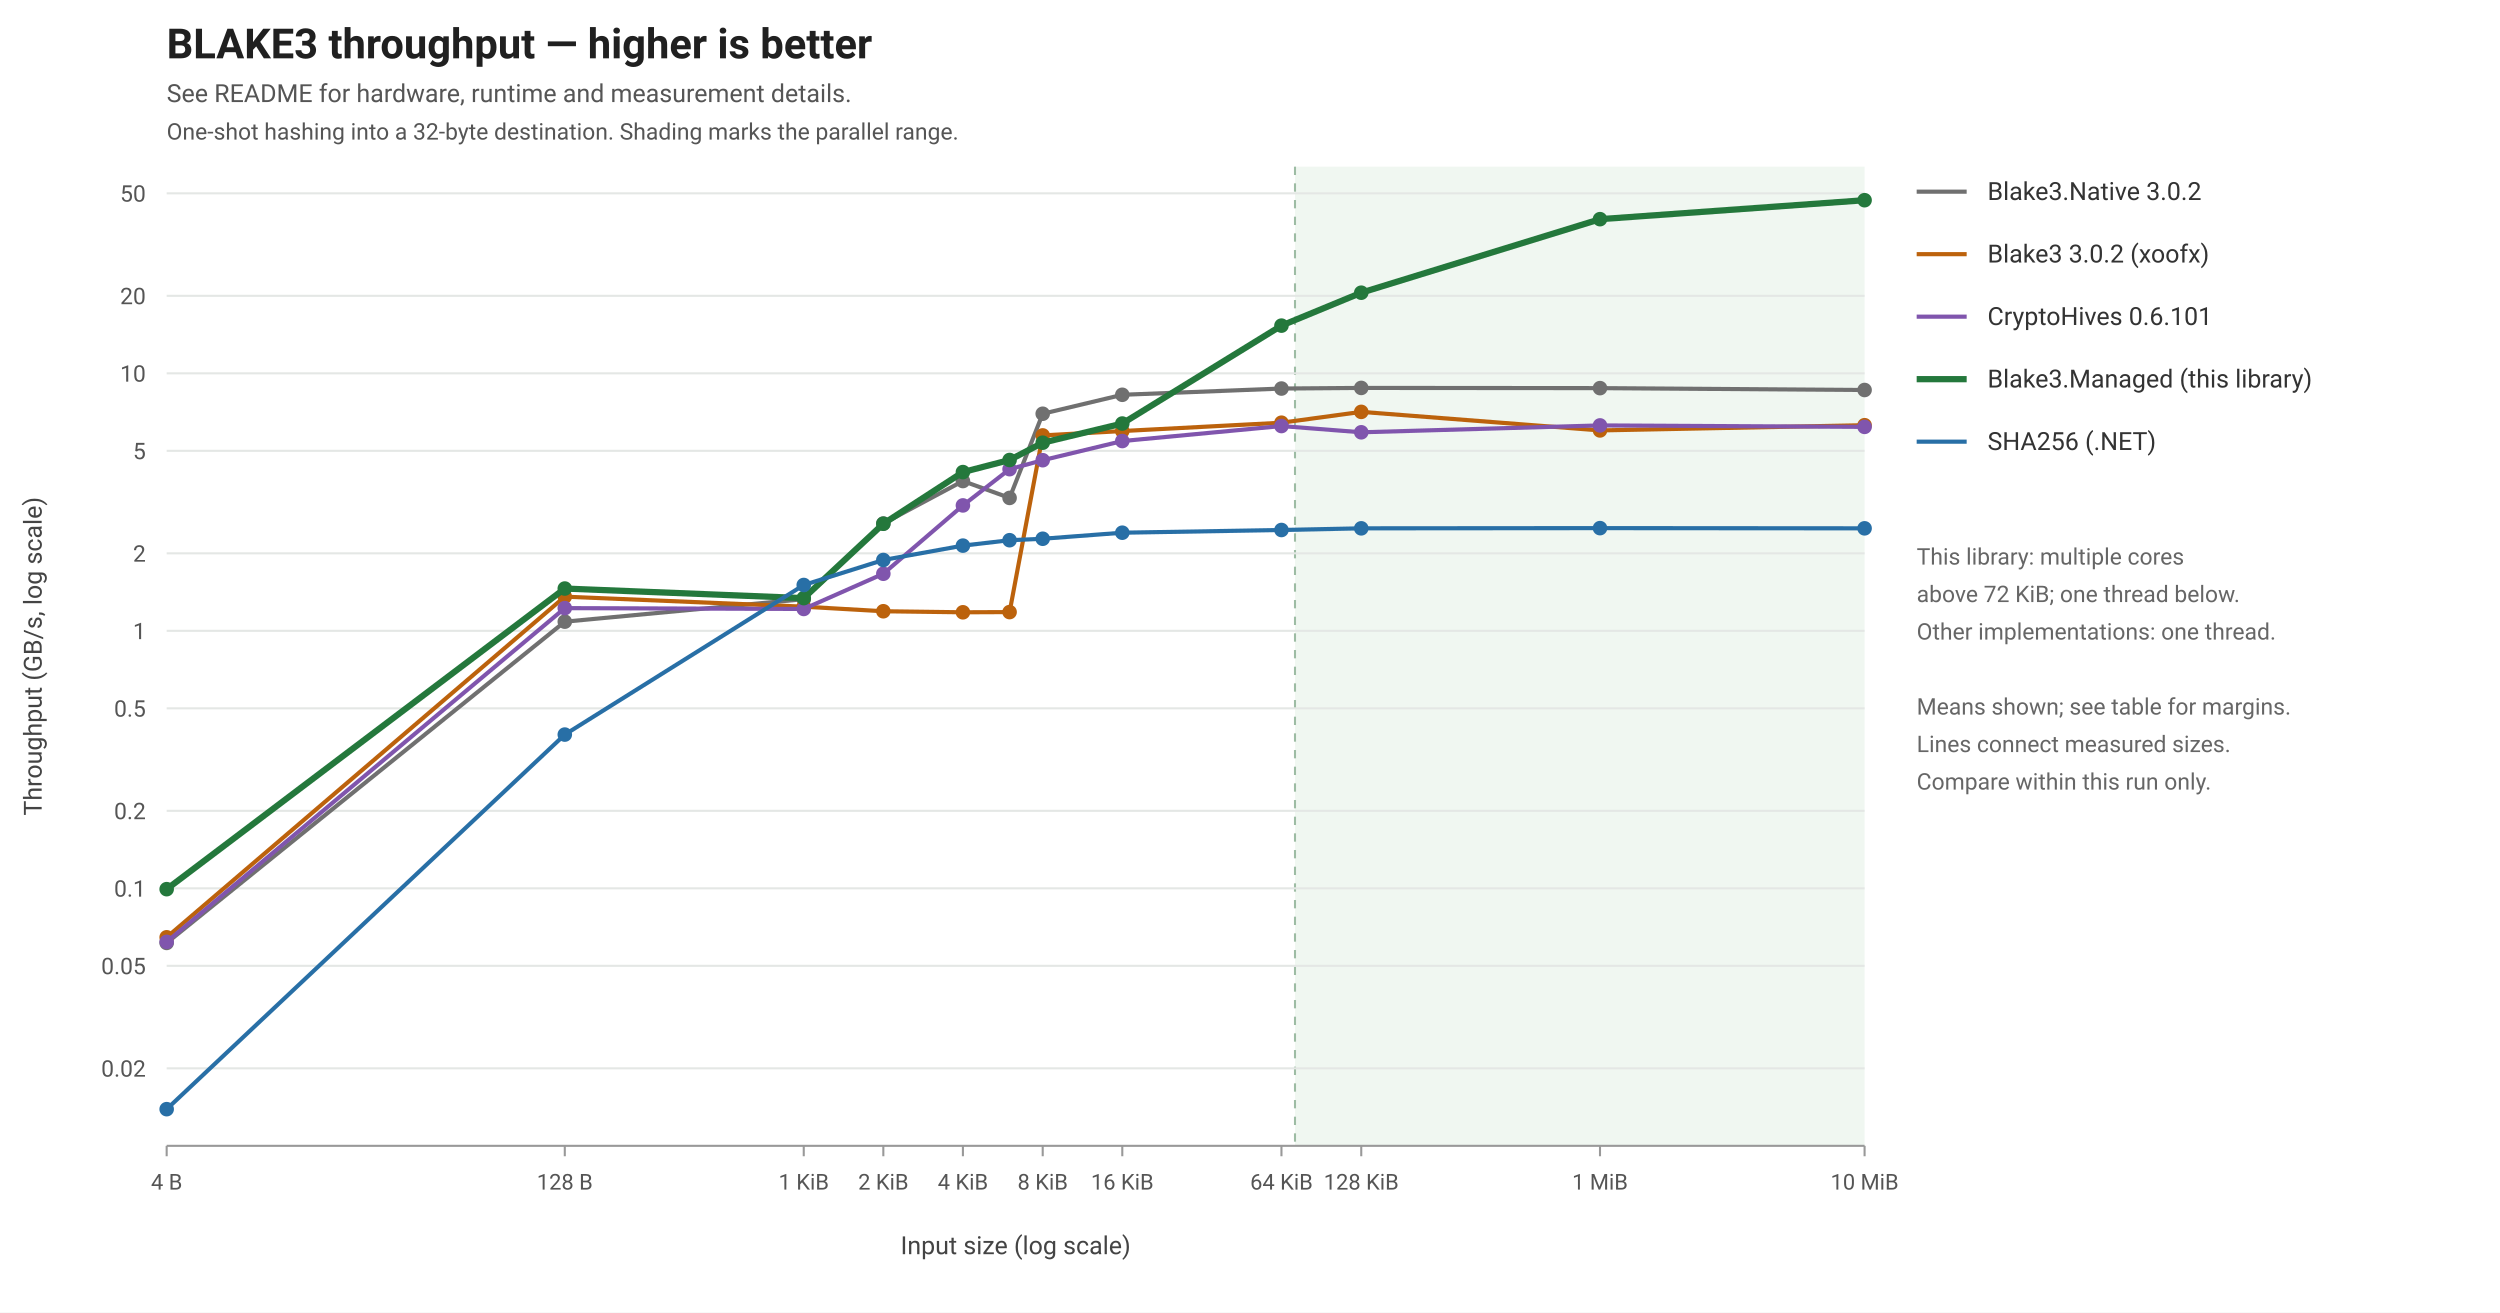
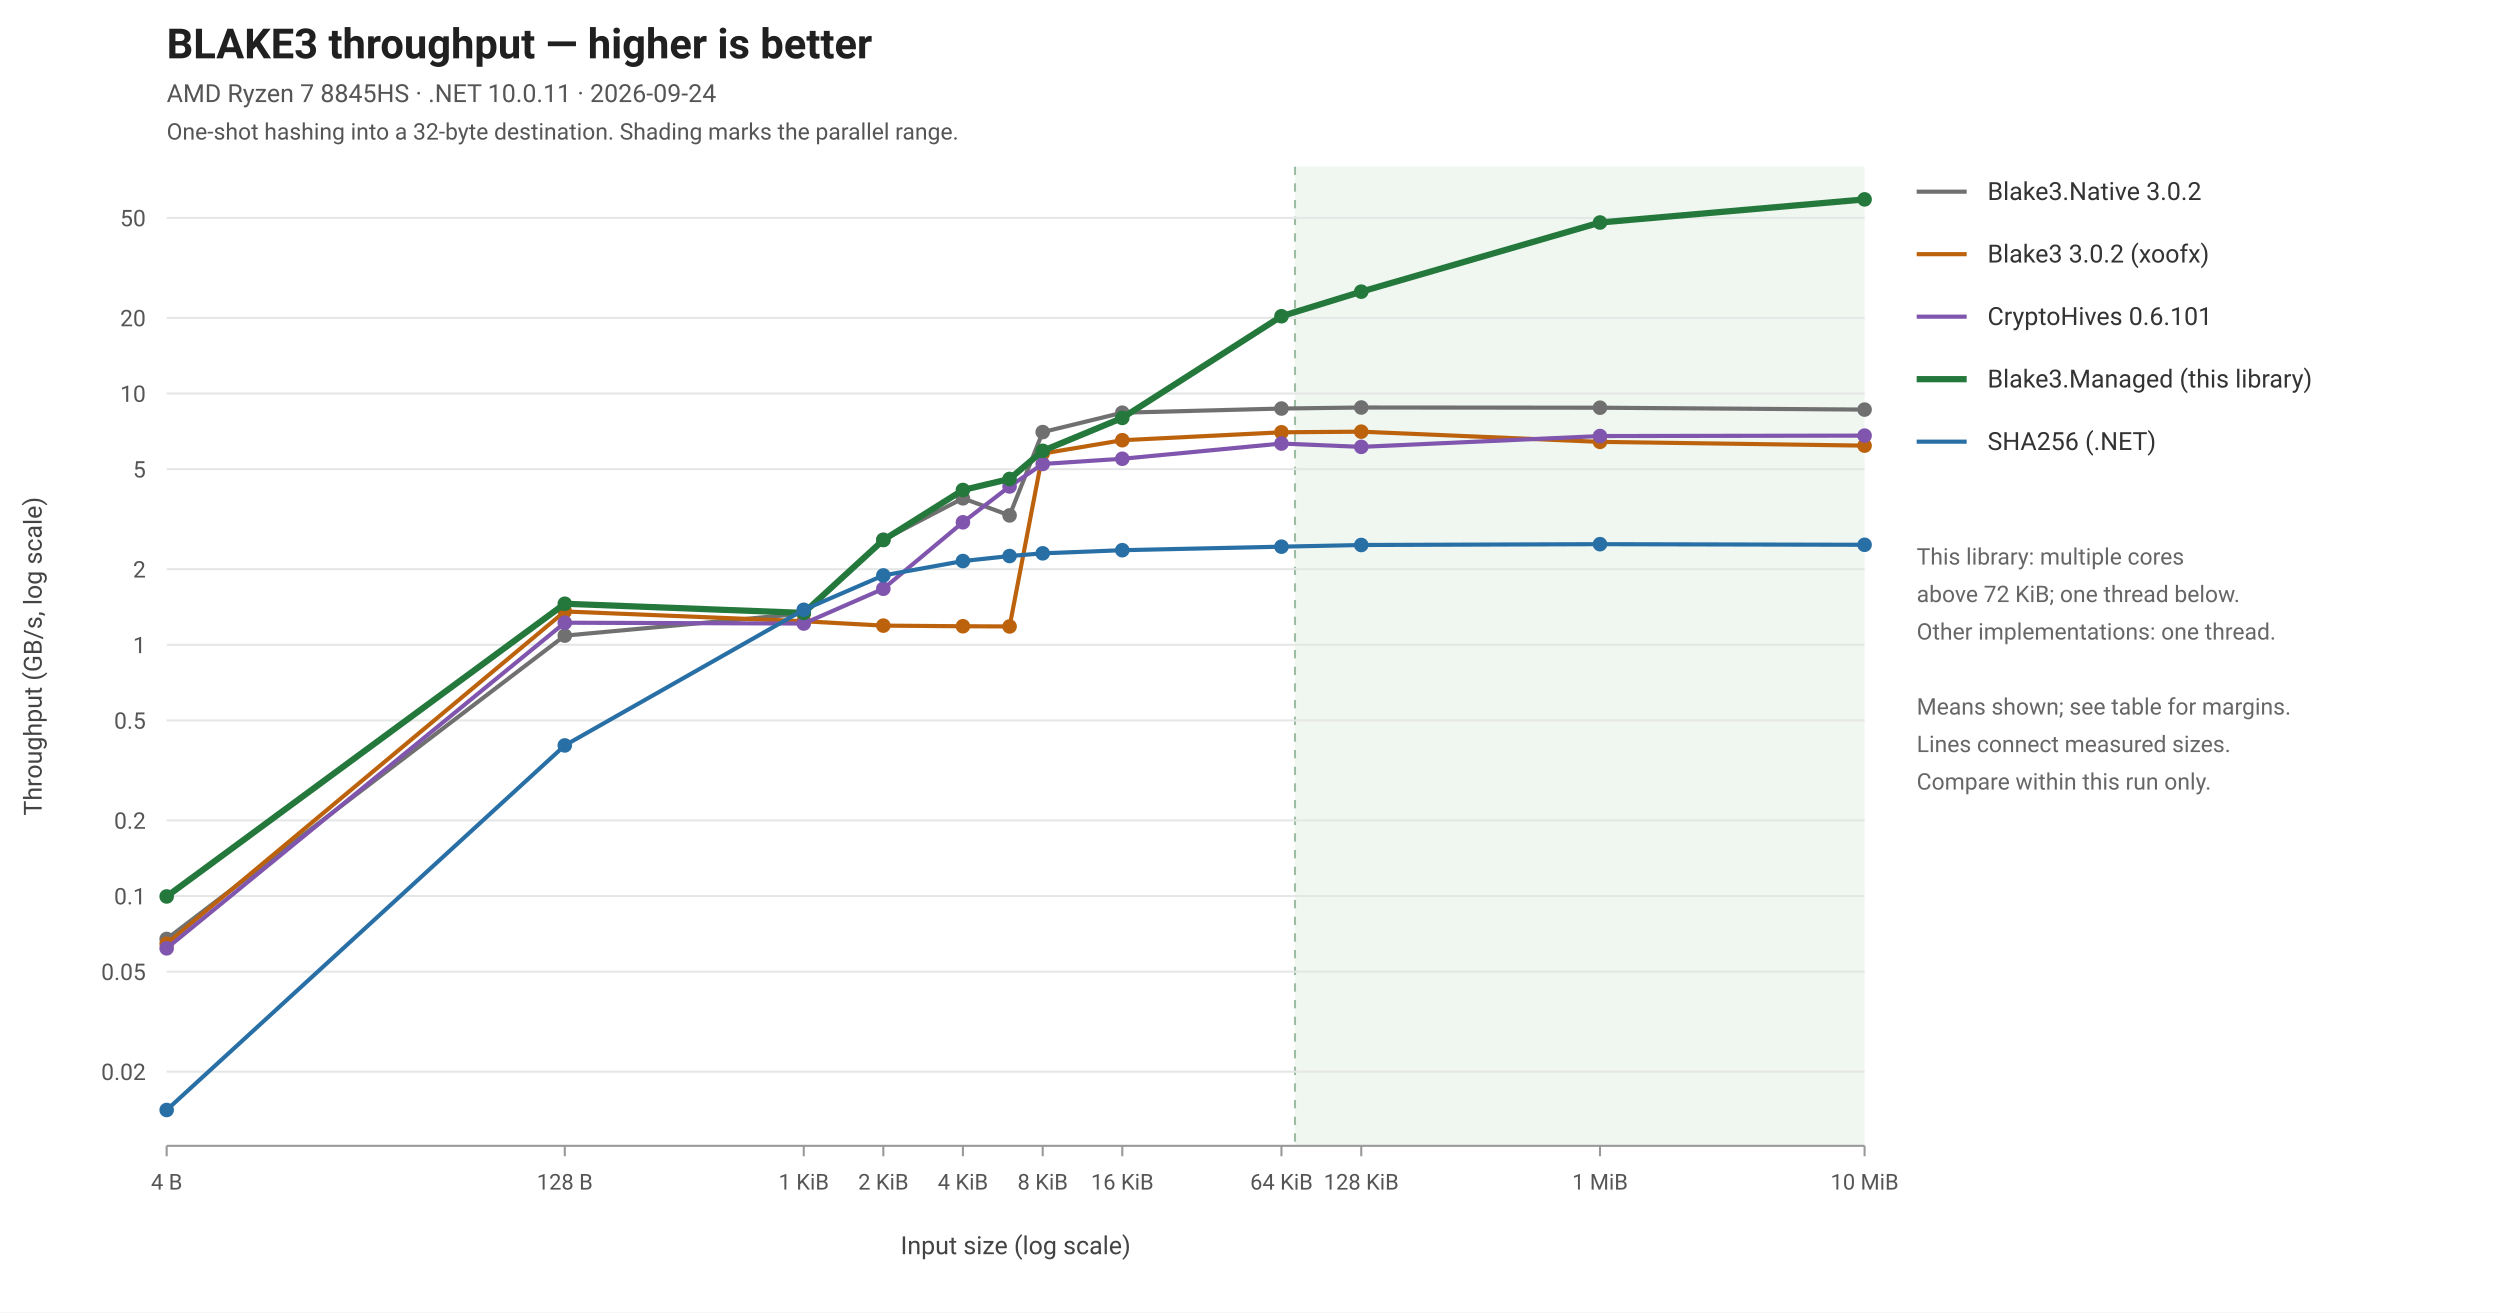
<svg xmlns="http://www.w3.org/2000/svg" width="1200" height="630" viewBox="0 0 1200 630" role="img" aria-labelledby="title desc" font-family="-apple-system,Segoe UI,Roboto,Helvetica,Arial,sans-serif">
  <rect width="1200" height="630" fill="white" />
  <text x="80" y="28" font-size="20" font-weight="600" fill="#202020">BLAKE3 throughput — higher is better</text>
-   <text x="80" y="49" font-size="12" fill="#555">See README for hardware, runtime and measurement details.</text>
+   <text x="80" y="49" font-size="12" fill="#555">AMD Ryzen 7 8845HS · .NET 10.0.11 · 2026-09-24</text>
  <text x="80" y="67" font-size="11" fill="#555">One-shot hashing into a 32-byte destination. Shading marks the parallel range.</text>
  <rect x="621.6" y="80" width="273.4" height="470" fill="#f0f7f1" />
  <line x1="621.6" y1="80" x2="621.6" y2="550" stroke="#9dbca4" stroke-dasharray="4 4" />
-   <line x1="80" y1="512.8" x2="895" y2="512.8" stroke="#e4e7e5" />
-   <text x="70" y="516.8" text-anchor="end" font-size="11" fill="#555">0.02</text>
-   <line x1="80" y1="463.6" x2="895" y2="463.6" stroke="#e4e7e5" />
-   <text x="70" y="467.6" text-anchor="end" font-size="11" fill="#555">0.05</text>
-   <line x1="80" y1="426.4" x2="895" y2="426.4" stroke="#e4e7e5" />
-   <text x="70" y="430.4" text-anchor="end" font-size="11" fill="#555">0.1</text>
-   <line x1="80" y1="389.2" x2="895" y2="389.2" stroke="#e4e7e5" />
-   <text x="70" y="393.2" text-anchor="end" font-size="11" fill="#555">0.2</text>
-   <line x1="80" y1="340.0" x2="895" y2="340.0" stroke="#e4e7e5" />
-   <text x="70" y="344.0" text-anchor="end" font-size="11" fill="#555">0.5</text>
-   <line x1="80" y1="302.8" x2="895" y2="302.8" stroke="#e4e7e5" />
-   <text x="70" y="306.8" text-anchor="end" font-size="11" fill="#555">1</text>
-   <line x1="80" y1="265.6" x2="895" y2="265.6" stroke="#e4e7e5" />
-   <text x="70" y="269.6" text-anchor="end" font-size="11" fill="#555">2</text>
-   <line x1="80" y1="216.4" x2="895" y2="216.4" stroke="#e4e7e5" />
-   <text x="70" y="220.4" text-anchor="end" font-size="11" fill="#555">5</text>
-   <line x1="80" y1="179.2" x2="895" y2="179.2" stroke="#e4e7e5" />
-   <text x="70" y="183.2" text-anchor="end" font-size="11" fill="#555">10</text>
-   <line x1="80" y1="142.0" x2="895" y2="142.0" stroke="#e4e7e5" />
-   <text x="70" y="146.0" text-anchor="end" font-size="11" fill="#555">20</text>
-   <line x1="80" y1="92.8" x2="895" y2="92.8" stroke="#e4e7e5" />
-   <text x="70" y="96.8" text-anchor="end" font-size="11" fill="#555">50</text>
+   <line x1="80" y1="514.4" x2="895" y2="514.4" stroke="#e4e7e5" />
+   <text x="70" y="518.4" text-anchor="end" font-size="11" fill="#555">0.02</text>
+   <line x1="80" y1="466.4" x2="895" y2="466.4" stroke="#e4e7e5" />
+   <text x="70" y="470.4" text-anchor="end" font-size="11" fill="#555">0.05</text>
+   <line x1="80" y1="430.1" x2="895" y2="430.1" stroke="#e4e7e5" />
+   <text x="70" y="434.1" text-anchor="end" font-size="11" fill="#555">0.1</text>
+   <line x1="80" y1="393.8" x2="895" y2="393.8" stroke="#e4e7e5" />
+   <text x="70" y="397.8" text-anchor="end" font-size="11" fill="#555">0.2</text>
+   <line x1="80" y1="345.8" x2="895" y2="345.8" stroke="#e4e7e5" />
+   <text x="70" y="349.8" text-anchor="end" font-size="11" fill="#555">0.5</text>
+   <line x1="80" y1="309.5" x2="895" y2="309.5" stroke="#e4e7e5" />
+   <text x="70" y="313.5" text-anchor="end" font-size="11" fill="#555">1</text>
+   <line x1="80" y1="273.2" x2="895" y2="273.2" stroke="#e4e7e5" />
+   <text x="70" y="277.2" text-anchor="end" font-size="11" fill="#555">2</text>
+   <line x1="80" y1="225.2" x2="895" y2="225.2" stroke="#e4e7e5" />
+   <text x="70" y="229.2" text-anchor="end" font-size="11" fill="#555">5</text>
+   <line x1="80" y1="188.9" x2="895" y2="188.9" stroke="#e4e7e5" />
+   <text x="70" y="192.9" text-anchor="end" font-size="11" fill="#555">10</text>
+   <line x1="80" y1="152.6" x2="895" y2="152.6" stroke="#e4e7e5" />
+   <text x="70" y="156.6" text-anchor="end" font-size="11" fill="#555">20</text>
+   <line x1="80" y1="104.6" x2="895" y2="104.6" stroke="#e4e7e5" />
+   <text x="70" y="108.6" text-anchor="end" font-size="11" fill="#555">50</text>
  <line x1="80.0" y1="550" x2="80.0" y2="555" stroke="#999" />
  <text x="80.0" y="571" text-anchor="middle" font-size="10.5" fill="#555">4 B</text>
  <line x1="271.1" y1="550" x2="271.1" y2="555" stroke="#999" />
  <text x="271.1" y="571" text-anchor="middle" font-size="10.5" fill="#555">128 B</text>
  <line x1="385.8" y1="550" x2="385.8" y2="555" stroke="#999" />
  <text x="385.8" y="571" text-anchor="middle" font-size="10.5" fill="#555">1 KiB</text>
  <line x1="424.0" y1="550" x2="424.0" y2="555" stroke="#999" />
  <text x="424.0" y="571" text-anchor="middle" font-size="10.5" fill="#555">2 KiB</text>
  <line x1="462.2" y1="550" x2="462.2" y2="555" stroke="#999" />
  <text x="462.2" y="571" text-anchor="middle" font-size="10.5" fill="#555">4 KiB</text>
  <line x1="500.5" y1="550" x2="500.5" y2="555" stroke="#999" />
  <text x="500.5" y="571" text-anchor="middle" font-size="10.5" fill="#555">8 KiB</text>
  <line x1="538.7" y1="550" x2="538.7" y2="555" stroke="#999" />
  <text x="538.7" y="571" text-anchor="middle" font-size="10.5" fill="#555">16 KiB</text>
  <line x1="615.1" y1="550" x2="615.1" y2="555" stroke="#999" />
  <text x="615.1" y="571" text-anchor="middle" font-size="10.5" fill="#555">64 KiB</text>
  <line x1="653.4" y1="550" x2="653.4" y2="555" stroke="#999" />
  <text x="653.4" y="571" text-anchor="middle" font-size="10.5" fill="#555">128 KiB</text>
  <line x1="768.0" y1="550" x2="768.0" y2="555" stroke="#999" />
  <text x="768.0" y="571" text-anchor="middle" font-size="10.5" fill="#555">1 MiB</text>
  <line x1="895.0" y1="550" x2="895.0" y2="555" stroke="#999" />
  <text x="895.0" y="571" text-anchor="middle" font-size="10.5" fill="#555">10 MiB</text>
  <text x="20" y="315.0" transform="rotate(-90 20 315.0)" text-anchor="middle" font-size="12" fill="#444">Throughput (GB/s, log scale)</text>
  <line x1="80" y1="550" x2="895" y2="550" stroke="#999" />
  <text x="487.5" y="602" text-anchor="middle" font-size="12" fill="#444">Input size (log scale)</text>
-   <path d="M80.0,452.6 L271.1,298.4 L385.8,287.6 L424.0,251.3 L462.2,230.9 L484.6,239.0 L500.5,198.6 L538.7,189.5 L615.1,186.5 L653.4,186.2 L768.0,186.3 L895.0,187.2" fill="none" stroke="#707070" stroke-width="2" stroke-linejoin="round" />
-   <circle cx="80.0" cy="452.6" r="3.5" fill="#707070" />
-   <circle cx="271.1" cy="298.4" r="3.5" fill="#707070" />
-   <circle cx="385.8" cy="287.6" r="3.5" fill="#707070" />
-   <circle cx="424.0" cy="251.3" r="3.5" fill="#707070" />
-   <circle cx="462.2" cy="230.9" r="3.5" fill="#707070" />
-   <circle cx="484.6" cy="239.0" r="3.5" fill="#707070" />
-   <circle cx="500.5" cy="198.6" r="3.5" fill="#707070" />
-   <circle cx="538.7" cy="189.5" r="3.5" fill="#707070" />
-   <circle cx="615.1" cy="186.5" r="3.5" fill="#707070" />
-   <circle cx="653.4" cy="186.2" r="3.5" fill="#707070" />
-   <circle cx="768.0" cy="186.3" r="3.5" fill="#707070" />
-   <circle cx="895.0" cy="187.2" r="3.5" fill="#707070" />
+   <path d="M80.0,450.7 L271.1,305.1 L385.8,294.5 L424.0,259.1 L462.2,239.2 L484.6,247.4 L500.5,207.4 L538.7,198.1 L615.1,196.1 L653.4,195.6 L768.0,195.7 L895.0,196.6" fill="none" stroke="#707070" stroke-width="2" stroke-linejoin="round" />
+   <circle cx="80.0" cy="450.7" r="3.5" fill="#707070" />
+   <circle cx="271.1" cy="305.1" r="3.5" fill="#707070" />
+   <circle cx="385.8" cy="294.5" r="3.5" fill="#707070" />
+   <circle cx="424.0" cy="259.1" r="3.5" fill="#707070" />
+   <circle cx="462.2" cy="239.2" r="3.5" fill="#707070" />
+   <circle cx="484.6" cy="247.4" r="3.5" fill="#707070" />
+   <circle cx="500.5" cy="207.4" r="3.5" fill="#707070" />
+   <circle cx="538.7" cy="198.1" r="3.5" fill="#707070" />
+   <circle cx="615.1" cy="196.1" r="3.5" fill="#707070" />
+   <circle cx="653.4" cy="195.6" r="3.5" fill="#707070" />
+   <circle cx="768.0" cy="195.7" r="3.5" fill="#707070" />
+   <circle cx="895.0" cy="196.6" r="3.5" fill="#707070" />
  <line x1="920" y1="92" x2="944" y2="92" stroke="#707070" stroke-width="2" />
  <text x="954" y="96" font-size="12" fill="#333">Blake3.Native 3.0.2</text>
-   <path d="M80.0,449.9 L271.1,286.4 L385.8,291.2 L424.0,293.4 L462.2,293.9 L484.6,293.8 L500.5,209.0 L538.7,206.9 L615.1,202.9 L653.4,197.7 L768.0,206.6 L895.0,204.1" fill="none" stroke="#bc620c" stroke-width="2" stroke-linejoin="round" />
-   <circle cx="80.0" cy="449.9" r="3.5" fill="#bc620c" />
-   <circle cx="271.1" cy="286.4" r="3.5" fill="#bc620c" />
-   <circle cx="385.8" cy="291.2" r="3.5" fill="#bc620c" />
-   <circle cx="424.0" cy="293.4" r="3.5" fill="#bc620c" />
-   <circle cx="462.2" cy="293.9" r="3.5" fill="#bc620c" />
-   <circle cx="484.6" cy="293.8" r="3.5" fill="#bc620c" />
-   <circle cx="500.5" cy="209.0" r="3.5" fill="#bc620c" />
-   <circle cx="538.7" cy="206.9" r="3.5" fill="#bc620c" />
-   <circle cx="615.1" cy="202.9" r="3.5" fill="#bc620c" />
-   <circle cx="653.4" cy="197.7" r="3.5" fill="#bc620c" />
-   <circle cx="768.0" cy="206.6" r="3.5" fill="#bc620c" />
-   <circle cx="895.0" cy="204.1" r="3.5" fill="#bc620c" />
+   <path d="M80.0,453.0 L271.1,293.5 L385.8,298.2 L424.0,300.3 L462.2,300.6 L484.6,300.7 L500.5,217.7 L538.7,211.3 L615.1,207.5 L653.4,207.2 L768.0,212.1 L895.0,213.9" fill="none" stroke="#bc620c" stroke-width="2" stroke-linejoin="round" />
+   <circle cx="80.0" cy="453.0" r="3.5" fill="#bc620c" />
+   <circle cx="271.1" cy="293.5" r="3.5" fill="#bc620c" />
+   <circle cx="385.8" cy="298.2" r="3.5" fill="#bc620c" />
+   <circle cx="424.0" cy="300.3" r="3.5" fill="#bc620c" />
+   <circle cx="462.2" cy="300.6" r="3.5" fill="#bc620c" />
+   <circle cx="484.6" cy="300.7" r="3.5" fill="#bc620c" />
+   <circle cx="500.5" cy="217.7" r="3.5" fill="#bc620c" />
+   <circle cx="538.7" cy="211.3" r="3.5" fill="#bc620c" />
+   <circle cx="615.1" cy="207.5" r="3.5" fill="#bc620c" />
+   <circle cx="653.4" cy="207.2" r="3.5" fill="#bc620c" />
+   <circle cx="768.0" cy="212.1" r="3.5" fill="#bc620c" />
+   <circle cx="895.0" cy="213.9" r="3.5" fill="#bc620c" />
  <line x1="920" y1="122" x2="944" y2="122" stroke="#bc620c" stroke-width="2" />
  <text x="954" y="126" font-size="12" fill="#333">Blake3 3.0.2 (xoofx)</text>
-   <path d="M80.0,452.1 L271.1,291.9 L385.8,292.3 L424.0,275.4 L462.2,242.6 L484.6,225.2 L500.5,220.9 L538.7,211.7 L615.1,204.5 L653.4,207.5 L768.0,204.2 L895.0,204.9" fill="none" stroke="#8055ad" stroke-width="2" stroke-linejoin="round" />
-   <circle cx="80.0" cy="452.1" r="3.5" fill="#8055ad" />
-   <circle cx="271.1" cy="291.9" r="3.5" fill="#8055ad" />
-   <circle cx="385.8" cy="292.3" r="3.5" fill="#8055ad" />
-   <circle cx="424.0" cy="275.4" r="3.5" fill="#8055ad" />
-   <circle cx="462.2" cy="242.6" r="3.5" fill="#8055ad" />
-   <circle cx="484.6" cy="225.2" r="3.5" fill="#8055ad" />
-   <circle cx="500.5" cy="220.9" r="3.5" fill="#8055ad" />
-   <circle cx="538.7" cy="211.7" r="3.5" fill="#8055ad" />
-   <circle cx="615.1" cy="204.5" r="3.5" fill="#8055ad" />
-   <circle cx="653.4" cy="207.5" r="3.5" fill="#8055ad" />
-   <circle cx="768.0" cy="204.2" r="3.5" fill="#8055ad" />
-   <circle cx="895.0" cy="204.9" r="3.5" fill="#8055ad" />
+   <path d="M80.0,455.2 L271.1,298.9 L385.8,299.3 L424.0,282.6 L462.2,250.7 L484.6,233.5 L500.5,222.7 L538.7,220.2 L615.1,212.9 L653.4,214.5 L768.0,209.3 L895.0,209.1" fill="none" stroke="#8055ad" stroke-width="2" stroke-linejoin="round" />
+   <circle cx="80.0" cy="455.2" r="3.5" fill="#8055ad" />
+   <circle cx="271.1" cy="298.9" r="3.5" fill="#8055ad" />
+   <circle cx="385.8" cy="299.3" r="3.5" fill="#8055ad" />
+   <circle cx="424.0" cy="282.6" r="3.5" fill="#8055ad" />
+   <circle cx="462.2" cy="250.7" r="3.5" fill="#8055ad" />
+   <circle cx="484.6" cy="233.5" r="3.5" fill="#8055ad" />
+   <circle cx="500.5" cy="222.7" r="3.5" fill="#8055ad" />
+   <circle cx="538.7" cy="220.2" r="3.5" fill="#8055ad" />
+   <circle cx="615.1" cy="212.9" r="3.5" fill="#8055ad" />
+   <circle cx="653.4" cy="214.5" r="3.5" fill="#8055ad" />
+   <circle cx="768.0" cy="209.3" r="3.5" fill="#8055ad" />
+   <circle cx="895.0" cy="209.1" r="3.5" fill="#8055ad" />
  <line x1="920" y1="152" x2="944" y2="152" stroke="#8055ad" stroke-width="2" />
  <text x="954" y="156" font-size="12" fill="#333">CryptoHives 0.6.101</text>
-   <path d="M80.0,426.8 L271.1,282.5 L385.8,287.1 L424.0,251.4 L462.2,226.6 L484.6,220.8 L500.5,212.5 L538.7,203.3 L615.1,156.3 L653.4,140.5 L768.0,105.2 L895.0,96.1" fill="none" stroke="#24783c" stroke-width="3" stroke-linejoin="round" />
-   <circle cx="80.0" cy="426.8" r="3.5" fill="#24783c" />
-   <circle cx="271.1" cy="282.5" r="3.5" fill="#24783c" />
-   <circle cx="385.8" cy="287.1" r="3.5" fill="#24783c" />
-   <circle cx="424.0" cy="251.4" r="3.5" fill="#24783c" />
-   <circle cx="462.2" cy="226.6" r="3.5" fill="#24783c" />
-   <circle cx="484.6" cy="220.8" r="3.5" fill="#24783c" />
-   <circle cx="500.5" cy="212.5" r="3.5" fill="#24783c" />
-   <circle cx="538.7" cy="203.3" r="3.5" fill="#24783c" />
-   <circle cx="615.1" cy="156.3" r="3.5" fill="#24783c" />
-   <circle cx="653.4" cy="140.5" r="3.5" fill="#24783c" />
-   <circle cx="768.0" cy="105.2" r="3.5" fill="#24783c" />
-   <circle cx="895.0" cy="96.1" r="3.5" fill="#24783c" />
+   <path d="M80.0,430.3 L271.1,289.8 L385.8,294.2 L424.0,259.2 L462.2,235.2 L484.6,229.9 L500.5,216.4 L538.7,200.6 L615.1,151.8 L653.4,140.0 L768.0,106.8 L895.0,95.7" fill="none" stroke="#24783c" stroke-width="3" stroke-linejoin="round" />
+   <circle cx="80.0" cy="430.3" r="3.5" fill="#24783c" />
+   <circle cx="271.1" cy="289.8" r="3.5" fill="#24783c" />
+   <circle cx="385.8" cy="294.2" r="3.5" fill="#24783c" />
+   <circle cx="424.0" cy="259.2" r="3.5" fill="#24783c" />
+   <circle cx="462.2" cy="235.2" r="3.5" fill="#24783c" />
+   <circle cx="484.6" cy="229.9" r="3.5" fill="#24783c" />
+   <circle cx="500.5" cy="216.4" r="3.5" fill="#24783c" />
+   <circle cx="538.7" cy="200.6" r="3.5" fill="#24783c" />
+   <circle cx="615.1" cy="151.8" r="3.5" fill="#24783c" />
+   <circle cx="653.4" cy="140.0" r="3.5" fill="#24783c" />
+   <circle cx="768.0" cy="106.8" r="3.5" fill="#24783c" />
+   <circle cx="895.0" cy="95.7" r="3.5" fill="#24783c" />
  <line x1="920" y1="182" x2="944" y2="182" stroke="#24783c" stroke-width="3" />
  <text x="954" y="186" font-size="12" fill="#333">Blake3.Managed (this library)</text>
-   <path d="M80.0,532.4 L271.1,352.6 L385.8,280.8 L424.0,268.8 L462.2,261.9 L484.6,259.3 L500.5,258.6 L538.7,255.7 L615.1,254.4 L653.4,253.6 L768.0,253.5 L895.0,253.6" fill="none" stroke="#286fa6" stroke-width="2" stroke-linejoin="round" />
-   <circle cx="80.0" cy="532.4" r="3.5" fill="#286fa6" />
-   <circle cx="271.1" cy="352.6" r="3.5" fill="#286fa6" />
-   <circle cx="385.8" cy="280.8" r="3.5" fill="#286fa6" />
-   <circle cx="424.0" cy="268.8" r="3.5" fill="#286fa6" />
-   <circle cx="462.2" cy="261.9" r="3.5" fill="#286fa6" />
-   <circle cx="484.6" cy="259.3" r="3.5" fill="#286fa6" />
-   <circle cx="500.5" cy="258.6" r="3.5" fill="#286fa6" />
-   <circle cx="538.7" cy="255.7" r="3.5" fill="#286fa6" />
-   <circle cx="615.1" cy="254.4" r="3.5" fill="#286fa6" />
-   <circle cx="653.4" cy="253.6" r="3.5" fill="#286fa6" />
-   <circle cx="768.0" cy="253.5" r="3.5" fill="#286fa6" />
-   <circle cx="895.0" cy="253.6" r="3.5" fill="#286fa6" />
+   <path d="M80.0,532.8 L271.1,357.8 L385.8,292.7 L424.0,276.2 L462.2,269.3 L484.6,266.9 L500.5,265.6 L538.7,264.1 L615.1,262.4 L653.4,261.6 L768.0,261.2 L895.0,261.5" fill="none" stroke="#286fa6" stroke-width="2" stroke-linejoin="round" />
+   <circle cx="80.0" cy="532.8" r="3.5" fill="#286fa6" />
+   <circle cx="271.1" cy="357.8" r="3.5" fill="#286fa6" />
+   <circle cx="385.8" cy="292.7" r="3.5" fill="#286fa6" />
+   <circle cx="424.0" cy="276.2" r="3.5" fill="#286fa6" />
+   <circle cx="462.2" cy="269.3" r="3.5" fill="#286fa6" />
+   <circle cx="484.6" cy="266.9" r="3.5" fill="#286fa6" />
+   <circle cx="500.5" cy="265.6" r="3.5" fill="#286fa6" />
+   <circle cx="538.7" cy="264.1" r="3.5" fill="#286fa6" />
+   <circle cx="615.1" cy="262.4" r="3.5" fill="#286fa6" />
+   <circle cx="653.4" cy="261.6" r="3.5" fill="#286fa6" />
+   <circle cx="768.0" cy="261.2" r="3.5" fill="#286fa6" />
+   <circle cx="895.0" cy="261.5" r="3.5" fill="#286fa6" />
  <line x1="920" y1="212" x2="944" y2="212" stroke="#286fa6" stroke-width="2" />
  <text x="954" y="216" font-size="12" fill="#333">SHA256 (.NET)</text>
  <text x="920" y="271" font-size="11" fill="#666">This library: multiple cores</text>
  <text x="920" y="289" font-size="11" fill="#666">above 72 KiB; one thread below.</text>
  <text x="920" y="307" font-size="11" fill="#666">Other implementations: one thread.</text>
  <text x="920" y="325" font-size="11" fill="#666" />
  <text x="920" y="343" font-size="11" fill="#666">Means shown; see table for margins.</text>
  <text x="920" y="361" font-size="11" fill="#666">Lines connect measured sizes.</text>
  <text x="920" y="379" font-size="11" fill="#666">Compare within this run only.</text>
</svg>
